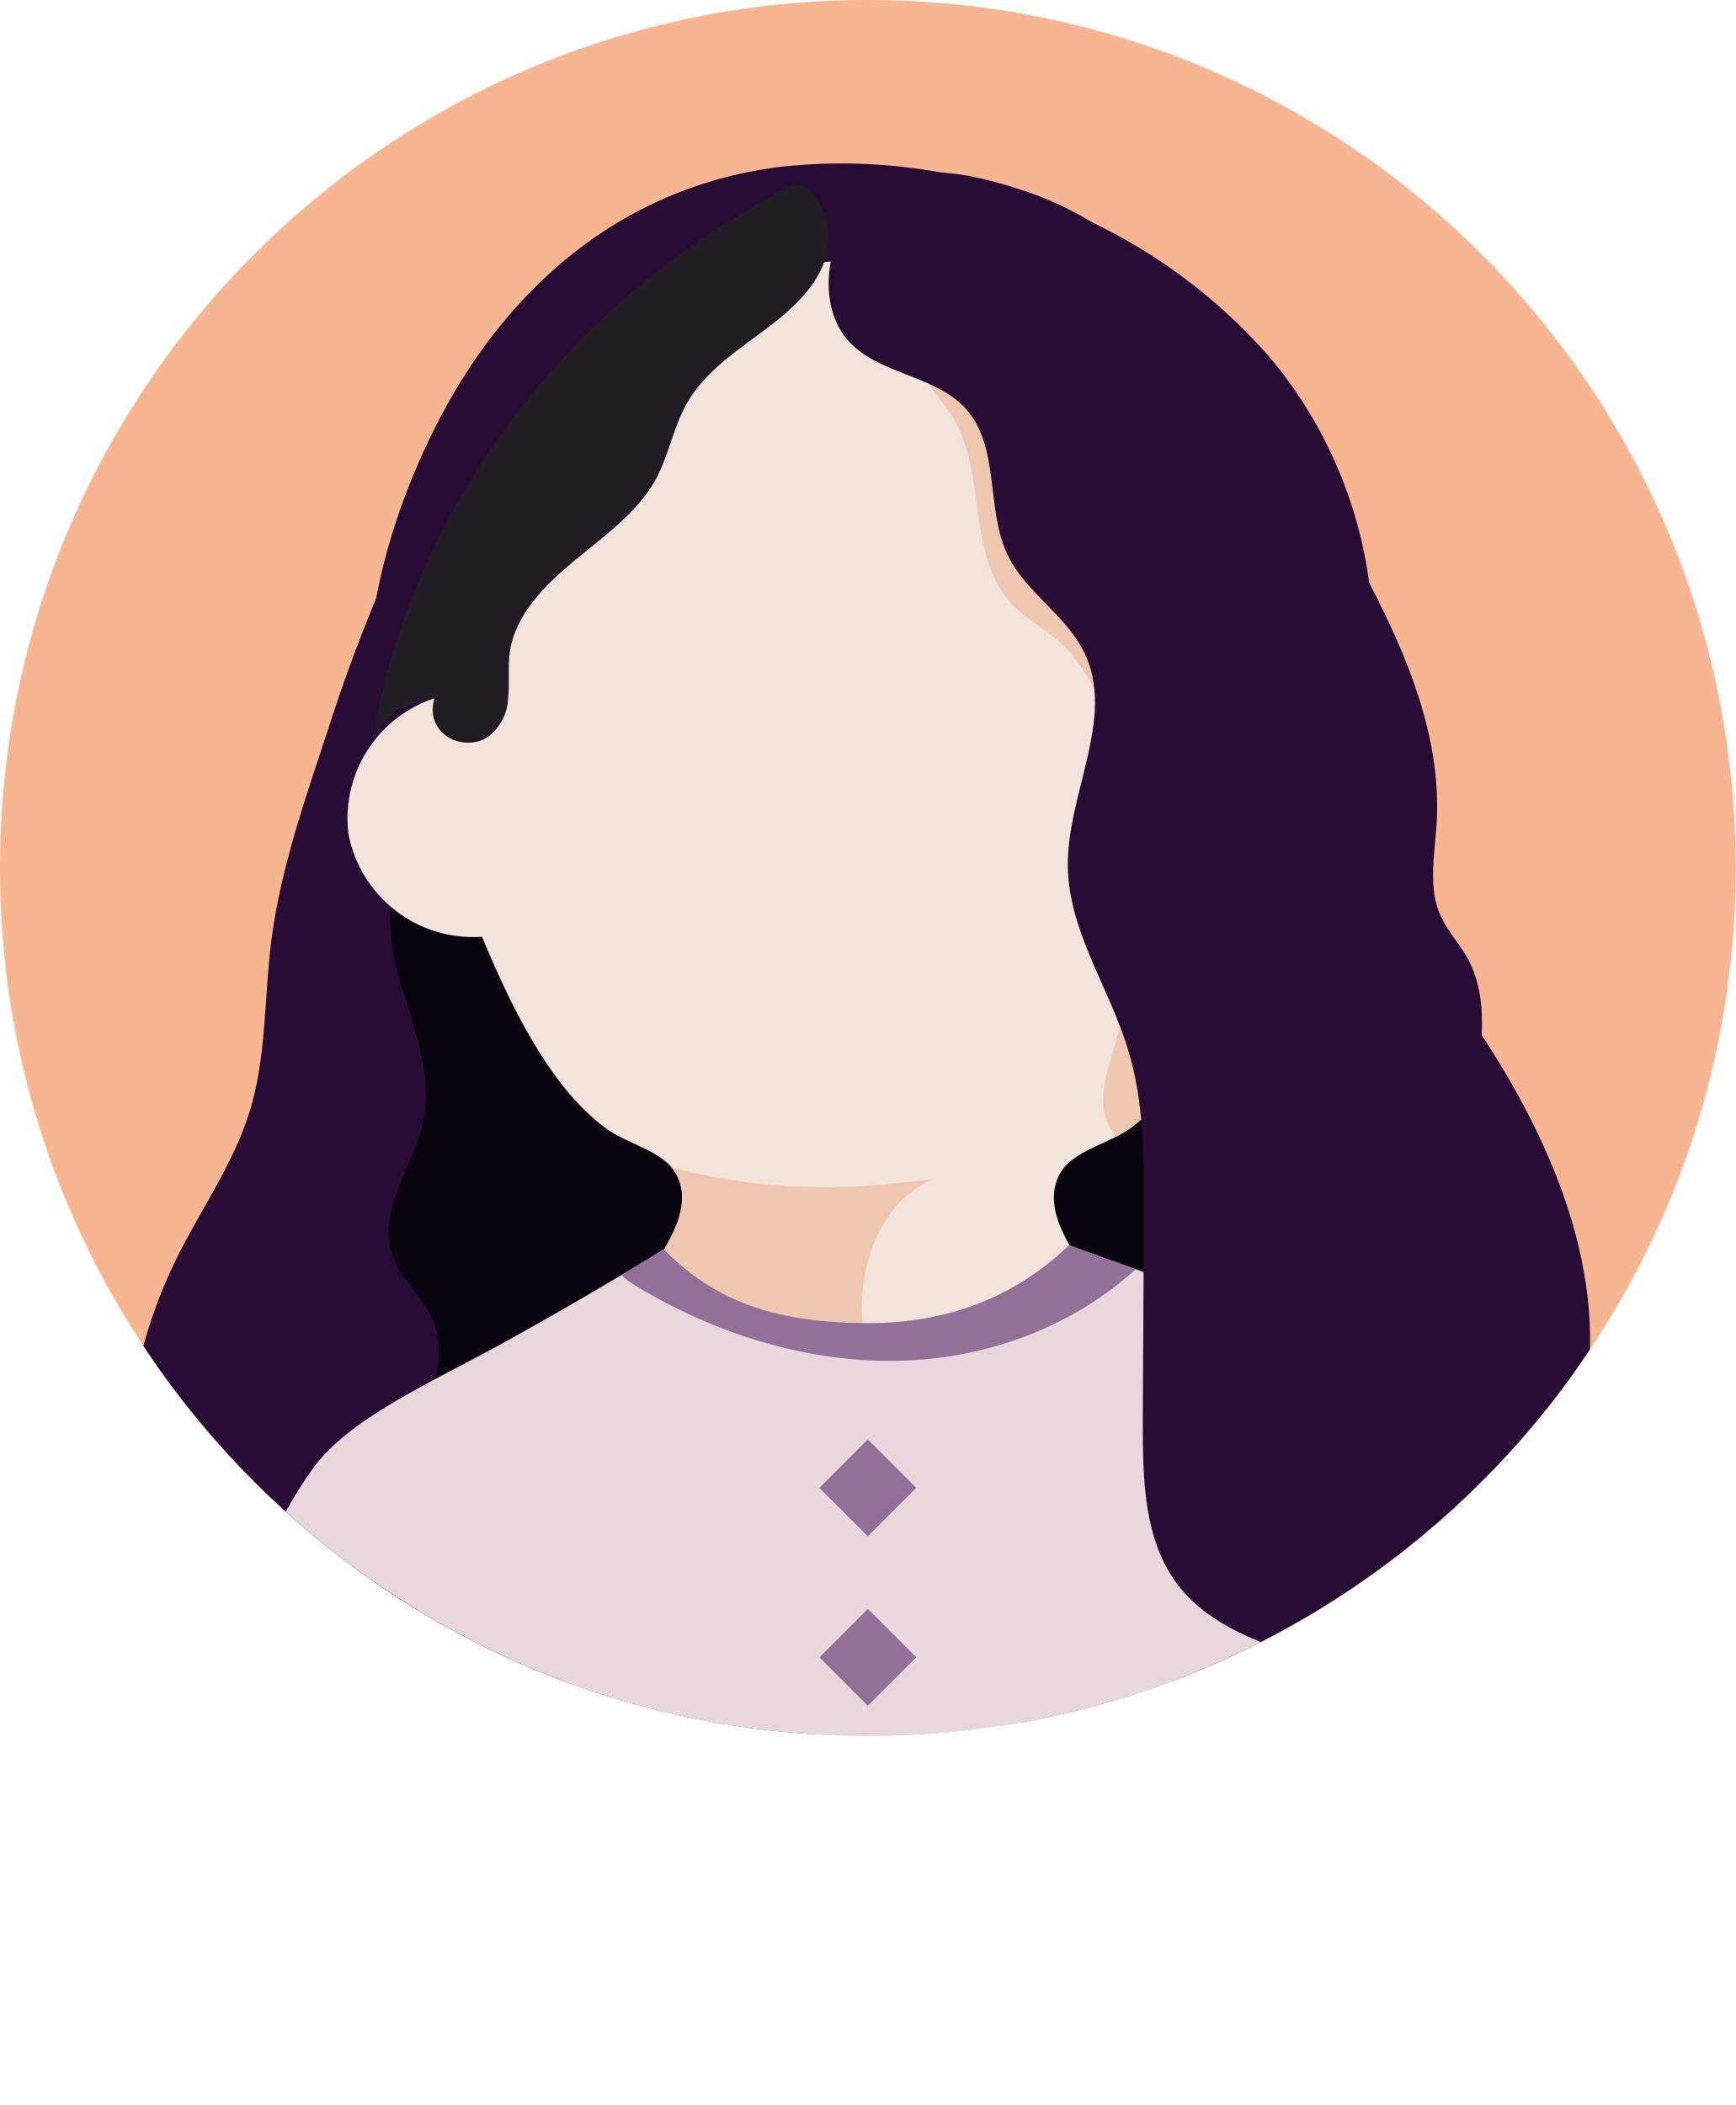
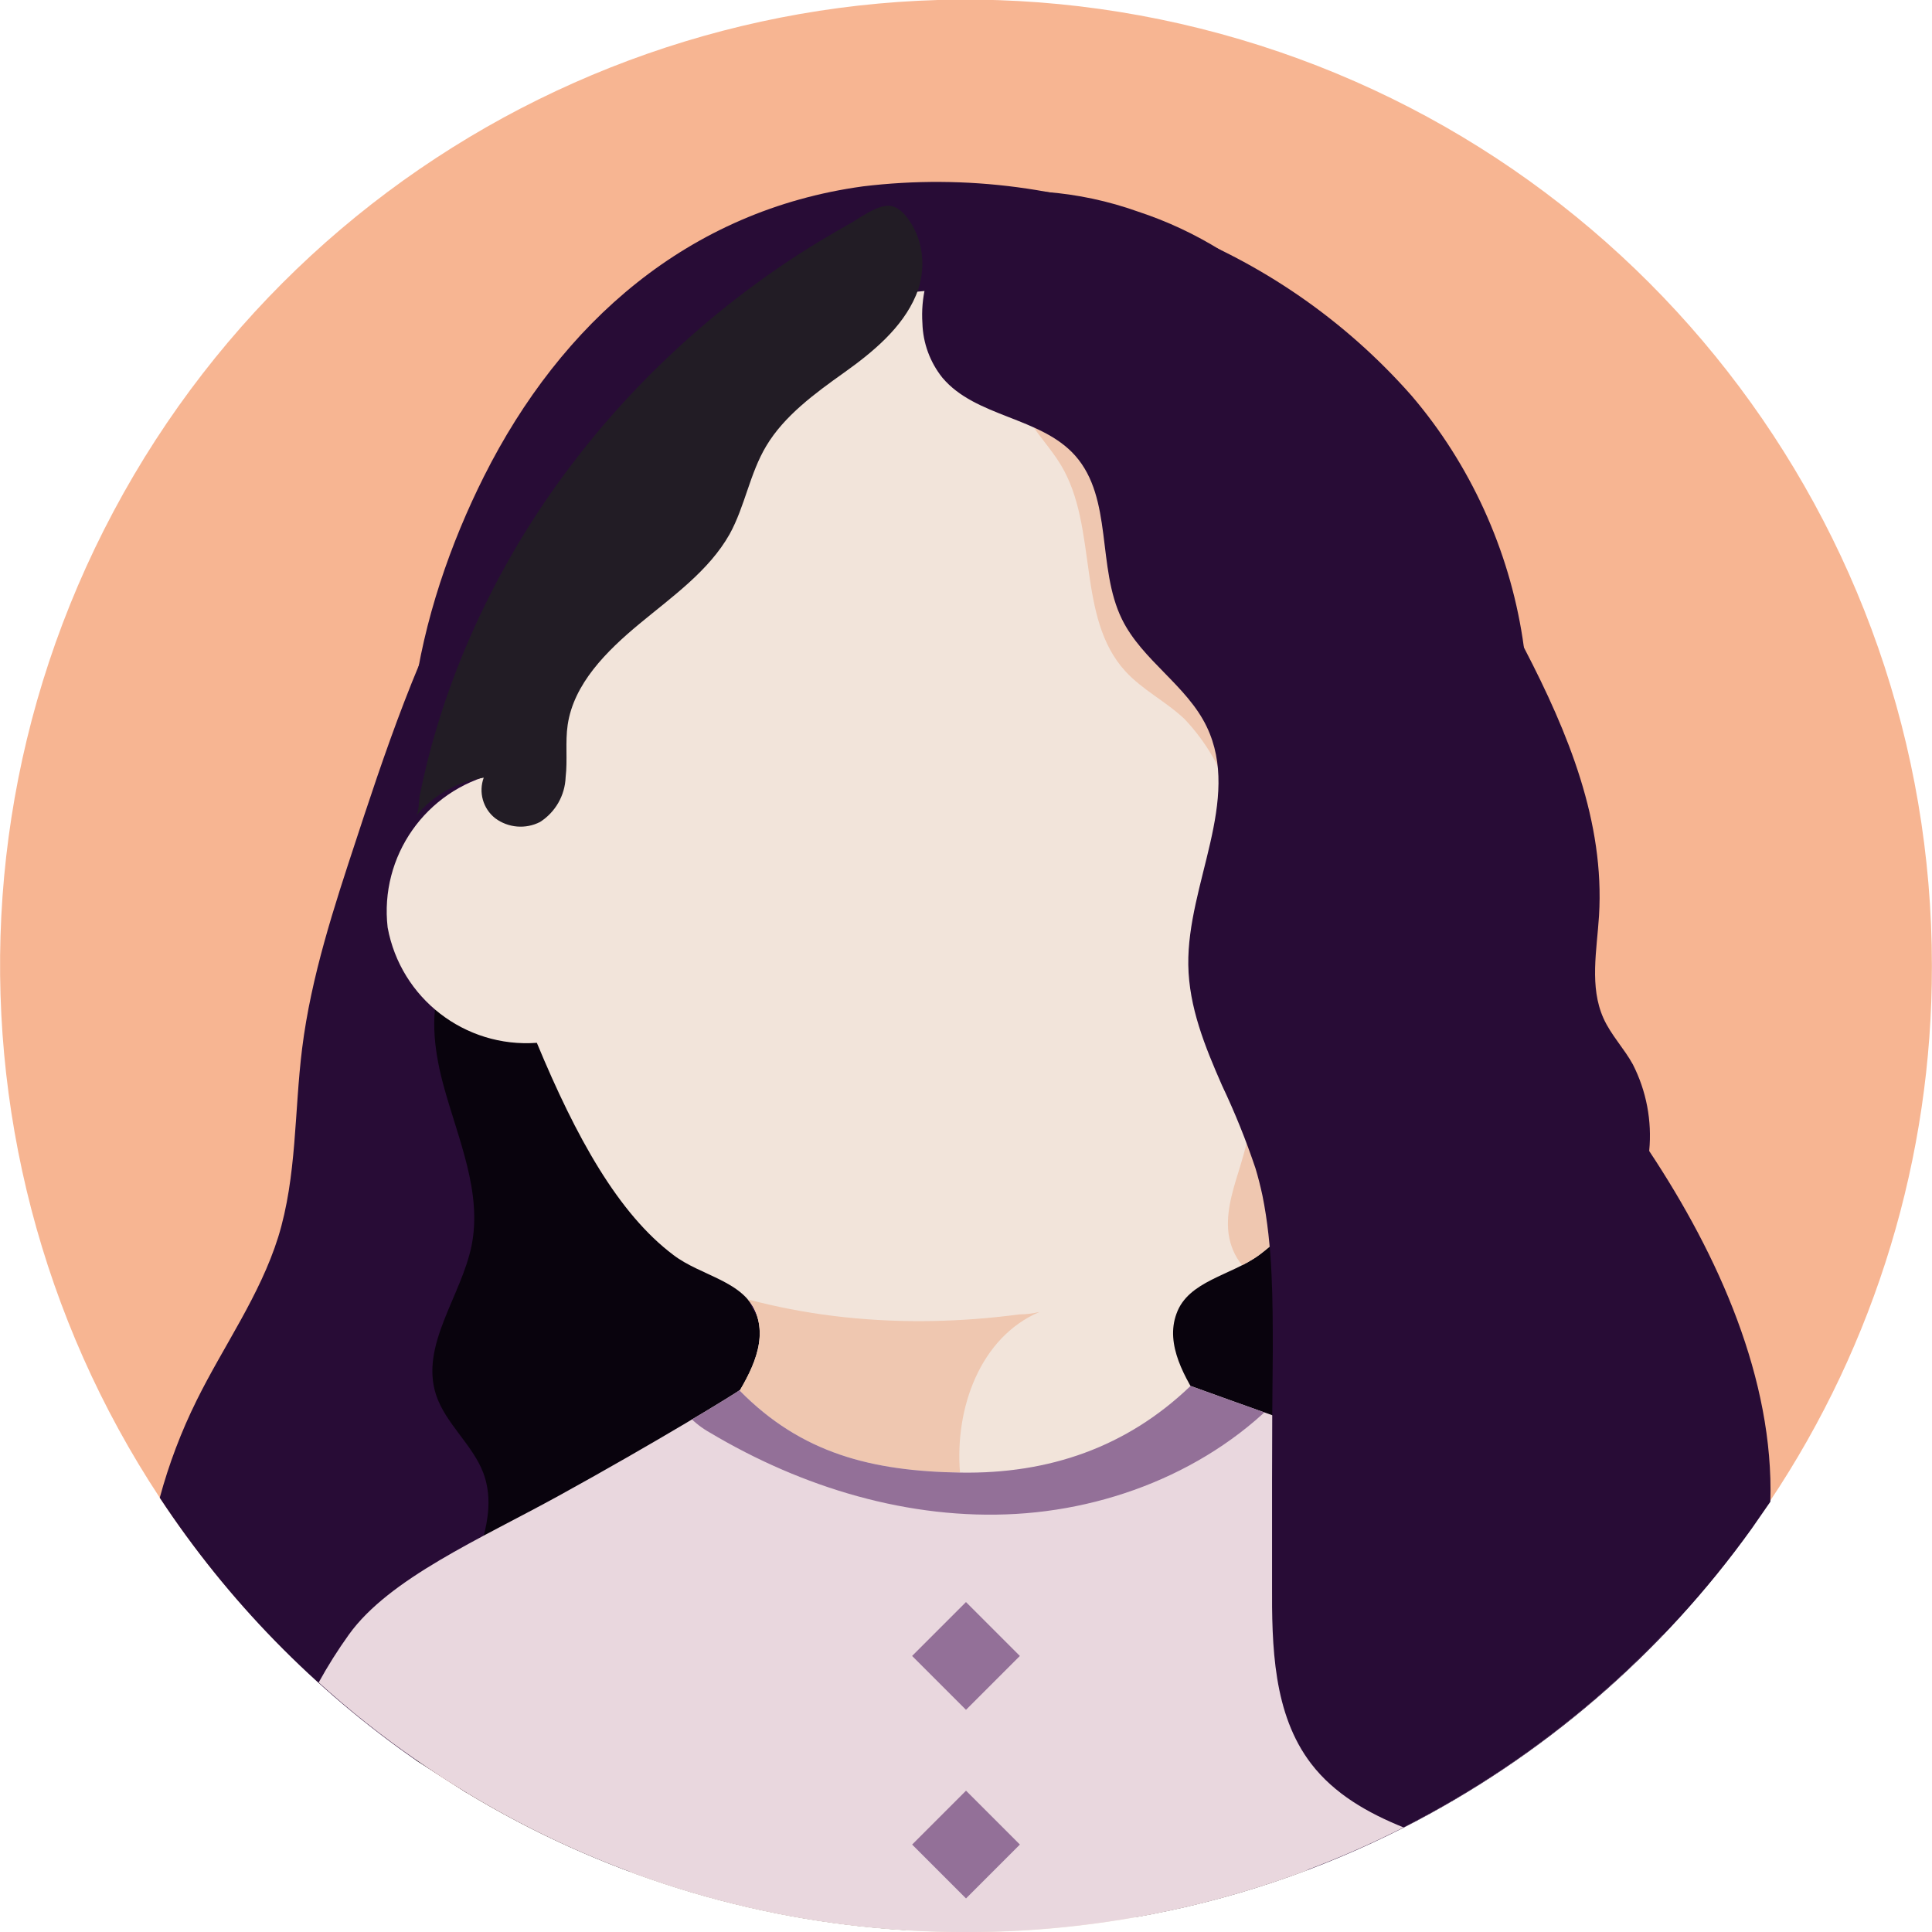
- <svg xmlns="http://www.w3.org/2000/svg" viewBox="0 0 186.6 226.28">
+ <svg xmlns="http://www.w3.org/2000/svg" viewBox="0 0 186.59 186.6">
  <defs>
-     <style>.cls-1{fill:#f7b592;}.cls-2{fill:#f2e4da;}.cls-3{fill:#e9d7de;}.cls-4{clip-path:url(#clip-path);}.cls-5{fill:#280c36;}.cls-6{fill:#09030d;}.cls-7{clip-path:url(#clip-path-2);}.cls-8{fill:#efc7b0;}.cls-9{clip-path:url(#clip-path-3);}.cls-10{fill:#937098;}.cls-11{fill:#221c25;}</style>
+     <style>.cls-1{fill:#f2e4da;}.cls-2{fill:#e9d7de;}.cls-3{fill:#f7b592;}.cls-4{fill:#280c36;}.cls-5{fill:#09030d;}.cls-6{clip-path:url(#clip-path);}.cls-7{fill:#efc7b0;}.cls-8{clip-path:url(#clip-path-2);}.cls-9{fill:#937098;}.cls-10{fill:#221c25;}</style>
    <clipPath id="clip-path">
-       <circle id="container" class="cls-1" cx="93.3" cy="93.3" r="93.3" />
+       <path class="cls-1" d="M149.15,89.58a13.64,13.64,0,0,1-14.33,11.12c-3.79,9.13-7.86,16.51-13.19,20.5-2.71,2-6.87,2.5-8,5.68-1.11,3,.8,6.2,2.53,8.91,7.52,11.79,14.41,30.27,10.12,44.83a93.55,93.55,0,0,1-32.94,6c-2,0-3.89-.06-5.81-.18a92.73,92.73,0,0,1-26.69-5.64c-.11-.37-.22-.75-.32-1.13-4-15.46,1.73-30.9,10-43.86,1.72-2.71,3.64-5.9,2.53-8.91-1.17-3.18-5.34-3.65-8-5.68-5.33-4-9.41-11.37-13.2-20.5A13.64,13.64,0,0,1,37.44,89.58,13.65,13.65,0,0,1,47.86,74.73C47.65,59.94,54.76,45,66.72,36.24c13.54-10,34.11-11,48.76-2.83C130,41.5,139,58.14,138.73,74.73A13.64,13.64,0,0,1,149.15,89.58Z" />
    </clipPath>
    <clipPath id="clip-path-2">
-       <path class="cls-2" d="M93.29,200.51a59.05,59.05,0,0,1-11.05-1.27c-10.56-2.26-19-8.89-21.76-19.59-4-15.46,1.73-30.9,10-43.86,1.72-2.71,3.64-5.91,2.53-8.92-1.17-3.17-5.33-3.65-8-5.67-5.33-4-9.41-11.37-13.19-20.5A13.64,13.64,0,0,1,37.45,89.58,13.63,13.63,0,0,1,47.86,74.73,47.68,47.68,0,0,1,66.72,36.24c13.54-10,34.11-11,48.76-2.83C130,41.49,139,58.14,138.74,74.73a13.64,13.64,0,0,1,10.41,14.85,13.64,13.64,0,0,1-14.33,11.12c-3.79,9.13-7.86,16.51-13.19,20.5-2.71,2-6.87,2.5-8,5.67-1.11,3,.8,6.21,2.53,8.92,10.17,16,19.2,44.16.91,58.33C110.76,199,101.81,200.68,93.29,200.51Z" />
-     </clipPath>
-     <clipPath id="clip-path-3">
-       <path class="cls-3" d="M89.35,225.41c-22.79-6.49-44.6-17.63-61.21-34.52-1.95-2-3.9-4.2-4.35-6.93a13.88,13.88,0,0,1,.84-6.19c2.12-7,4.75-14,9-19.9,3.9-5.42,12.7-9.24,20.26-13.4,9.47-5.21,17.5-10.15,17.45-10.19,6,6.12,12.82,7.81,21.36,7.95s16.06-2.45,22.22-8.37c10.41,3.77,21.14,7.46,31.55,11.24,3.49,1.26,7.1,2.6,9.79,5.17,3.08,2.94,4.6,7.23,4.93,11.48.5,6.6-1.66,13.2-5,18.9s-7.88,10.62-12.48,15.38c-6.67,6.91-13.63,13.61-21.48,19.14C112.42,222.08,100.88,228.7,89.35,225.41Z" />
+       <path class="cls-2" d="M160.57,157.94a93.36,93.36,0,0,1-25,18.56A93.22,93.22,0,0,1,93.3,186.6c-2,0-3.89-.06-5.81-.18A92.66,92.66,0,0,1,45,173.11q-2.45-1.49-4.79-3.12a90.88,90.88,0,0,1-9.43-7.49,45.57,45.57,0,0,1,2.92-4.63c3.89-5.42,12.7-9.24,20.26-13.4,9.44-5.19,17.45-10.11,17.45-10.19,6,6.12,12.82,7.81,21.36,7.95s16.06-2.45,22.22-8.37c10.41,3.77,21.14,7.46,31.55,11.24,3.49,1.27,7.1,2.6,9.78,5.17A16,16,0,0,1,160.57,157.94Z" />
    </clipPath>
  </defs>
  <g id="Layer_2" data-name="Layer 2">
    <g id="Sue">
      <g id="Sue-2" data-name="Sue">
-         <circle id="container-2" data-name="container" class="cls-1" cx="93.3" cy="93.3" r="93.3" />
-         <g class="cls-4">
-           <g id="profile">
-             <path class="cls-5" d="M34.44,80.91c-2.2,6.67-4.42,13.39-5.29,20.37-.76,6.08-.5,12.35-2.31,18.2C25.11,125.1,21.59,130,19,135.24a52.6,52.6,0,0,0-5.39,20.87c-.24,5.5.76,11.71,5.21,14.94s10.5,2.25,16,1.9C46.65,172.2,58.42,175,70,177.74c16.3,3.81,32.75,7.43,49.48,8.17s33.88-1.55,48.85-9c-2.82-3.08-3.17-7.75-2.34-11.84s2.69-7.92,3.78-11.95c3.89-14.45-2.4-29.74-10.71-42.19s-18.82-23.57-25-37.22c-3.82-8.49-5.9-17.85-11.16-25.53-7.86-11.47-22.29-17.59-36.17-16.9A50.3,50.3,0,0,0,70.38,35c-5.13,2.09-9.61,5.08-14.21,8.11-2.65,1.75-5.37,3.42-7.4,5.91-3.05,3.75-5.27,8.35-7.24,12.73a178.45,178.45,0,0,0-6.39,17.06C34.91,79.49,34.67,80.2,34.44,80.91Z" />
-             <path class="cls-6" d="M42.88,105c1.39,5.07,3.71,10.19,2.68,15.33-1,4.93-5,9.64-3.43,14.44.91,2.76,3.53,4.81,4.56,7.53,1.37,3.65-.36,7.6-1.82,11.22A82.25,82.25,0,0,0,40.09,198c.59,3.38,1.76,7.19,5.14,8.64s7.51-.14,10.91,1.2c2.23.88,3.87,2.92,6.26,3.29s4.5-.94,6.12-2.47,3-3.34,4.92-4.5c2.71-1.6,6.15-1.67,9.37-1.45s6.5.67,9.61-.08,6.07-3.12,6.09-6.08-2.88-5.37-5.71-6.94-6-3-7.45-5.77c-2-3.87.46-8.44-.13-12.68-1-6.79-9.41-11.45-9.4-18.29,0-3.35,2.11-6.36,3-9.59a14.26,14.26,0,0,0-3-13c-1.71-2-4.13-4-3.67-6.51.31-1.71,1.92-2.94,2.71-4.52a6.82,6.82,0,0,0-.69-6.56,22.47,22.47,0,0,0-5-5.08c0-.3-1.62-1.35-1.9-1.58l-2-1.66-3.9-3.24-7.91-6.58c-1.86-1.55-3.86-3.83-6.67-3.45a5.59,5.59,0,0,0-4.38,4.07C41.53,98.31,42,101.86,42.88,105Z" />
-             <path class="cls-5" d="M43,89.51C36.3,75.94,40.29,58.86,46.75,46,54.2,31.17,66.5,20.31,83.35,18a59.25,59.25,0,0,1,29.33,3.89,59.32,59.32,0,0,1,23.64,16.31c11.38,13.29,14.93,33,7,48.94-3.36,6.78-8.88,12.87-16.21,15.71-7.88,3-16.78,2-25.22,1l-15.91-2c-5.13-.65-10.37-1.65-15.54-1.88-3.14-.14-5.76.9-8.75,1.58-3.32.75-6.57-.35-9.4-2A23.89,23.89,0,0,1,43,89.51Z" />
-             <path class="cls-6" d="M121.83,115.52a5.06,5.06,0,0,1,2.69-.63c1.42.18,2.44,1.42,3.28,2.58a29.89,29.89,0,0,1,5.15,10c.91,3.66.55,7.79-1.71,10.8a13.82,13.82,0,0,1-7.58,4.65c-2.7.73-5.73.89-8.14-.52-3.14-1.83-4.37-5.81-4.41-9.45a22.35,22.35,0,0,1,2.09-9.66c1-2,1.89-3.81,3.79-5.06A35.79,35.79,0,0,1,121.83,115.52Z" />
-             <path class="cls-2" d="M93.29,200.51a59.05,59.05,0,0,1-11.05-1.27c-10.56-2.26-19-8.89-21.76-19.59-4-15.46,1.73-30.9,10-43.86,1.72-2.71,3.64-5.91,2.53-8.92-1.17-3.17-5.33-3.65-8-5.67-5.33-4-9.41-11.37-13.19-20.5A13.64,13.64,0,0,1,37.45,89.58,13.63,13.63,0,0,1,47.86,74.73,47.68,47.68,0,0,1,66.72,36.24c13.54-10,34.11-11,48.76-2.83C130,41.49,139,58.14,138.74,74.73a13.64,13.64,0,0,1,10.41,14.85,13.64,13.64,0,0,1-14.33,11.12c-3.79,9.13-7.86,16.51-13.19,20.5-2.71,2-6.87,2.5-8,5.67-1.11,3,.8,6.21,2.53,8.92,10.17,16,19.2,44.16.91,58.33C110.76,199,101.81,200.68,93.29,200.51Z" />
-             <g class="cls-7">
-               <path class="cls-8" d="M100.4,126.71c-5.74,2.44-8.19,9.3-7.68,15.52.58,6.92-.39,13.78-.24,20-1.93-2.14-8.56-7.07-10.41-9.28s-3.66-4.46-5.41-6.74-3.49-4.62-5.17-7-3.29-4.73-4.86-7.14q-1.17-1.81-2.31-3.63a27.68,27.68,0,0,1-2.17-3.77c-.31-.73-.83-1.94.31-2.15a5,5,0,0,1,2.76.59,55.25,55.25,0,0,0,8,2.64,61.82,61.82,0,0,0,8.33,1.48,68.25,68.25,0,0,0,8.46.37,72.32,72.32,0,0,0,8.44-.65A8.08,8.08,0,0,0,100.4,126.71Z" />
-               <path class="cls-8" d="M128.47,114.47a84.32,84.32,0,0,1-11.8,15.16,54.27,54.27,0,0,0,15.15-17.38,29.93,29.93,0,0,0,3.1-7.74,17.14,17.14,0,0,0,.37-5.2c0-.44-.09-.87-.17-1.31,0-.21-.09-.43-.14-.64a1.72,1.72,0,0,0-.16-.61c-.3-.33-.37.53-.38.64-.05.45-.11.89-.18,1.34a38,38,0,0,1-1.17,5.26,46.08,46.08,0,0,1-1.86,5.08,50.46,50.46,0,0,1-2.42,4.82C128.7,114.09,128.59,114.28,128.47,114.47Z" />
-               <path class="cls-8" d="M134.11,82.38a9.7,9.7,0,0,0,2.55-2.53c.92-1.27,2.07-2.55,3.61-2.82a8.09,8.09,0,0,1,4.47.83c0-1.79-1.56-3.35-3.2-4.08-1.19-.53-3.74-.75-4.43.7-.33.69-.51,1.48-.79,2.2-.4,1-.82,2.09-1.26,3.12S134.65,81.24,134.11,82.38Z" />
-               <path class="cls-8" d="M99.18,40.21c.93,1.68,2.3,3.06,3.29,4.7,3.61,6.05,1.47,14.7,6.21,19.91,1.66,1.82,3.95,2.93,5.74,4.63a19.45,19.45,0,0,1,4.43,7.6,56.6,56.6,0,0,1,1,35.37c-.63,2.08-1.39,4.19-1.23,6.36s1.52,4.43,3.66,4.8a4.79,4.79,0,0,0,4.49-2.13,11.72,11.72,0,0,0,1.77-4.89c1.59-8.73.76-17.7-.45-26.49-1.46-10.71-3.52-21.51-8.42-31.15-3.5-6.91-8.37-13-13.19-19.07A18.51,18.51,0,0,0,102,35.47c-.66-.4-1.84-1.13-2.66-.93s-1,1.36-1,2A6.39,6.39,0,0,0,99.18,40.21Z" />
-             </g>
-             <path class="cls-3" d="M89.35,225.41c-22.79-6.49-44.6-17.63-61.21-34.52-1.95-2-3.9-4.2-4.35-6.93a13.88,13.88,0,0,1,.84-6.19c2.12-7,4.75-14,9-19.9,3.9-5.42,12.7-9.24,20.26-13.4,9.47-5.21,17.5-10.15,17.45-10.19,6,6.12,12.82,7.81,21.36,7.95s16.06-2.45,22.22-8.37c10.41,3.77,21.14,7.46,31.55,11.24,3.49,1.26,7.1,2.6,9.79,5.17,3.08,2.94,4.6,7.23,4.93,11.48.5,6.6-1.66,13.2-5,18.9s-7.88,10.62-12.48,15.38c-6.67,6.91-13.63,13.61-21.48,19.14C112.42,222.08,100.88,228.7,89.35,225.41Z" />
-             <g class="cls-9">
-               <path class="cls-10" d="M68.58,138.37c8.88,5.3,19.22,8.44,29.55,7.85s20.58-5.15,27.15-13.14l-9.21-2.83a7.33,7.33,0,0,0-4.27-.42,9,9,0,0,0-2.87,1.95c-4.3,3.56-10.08,5-15.66,4.87s-11-1.55-16.4-3.16a19.93,19.93,0,0,0-5.79-1.16,7.07,7.07,0,0,0-4.26,1.32c-.4.3-1.11.8-1.14,1.36a2.82,2.82,0,0,0,.89,1.82A8.39,8.39,0,0,0,68.58,138.37Z" />
-               <rect class="cls-10" x="89.62" y="156.26" width="7.36" height="7.36" transform="translate(140.42 -19.13) rotate(45)" />
-               <rect class="cls-10" x="89.62" y="174.47" width="7.36" height="7.36" transform="translate(153.3 -13.79) rotate(45)" />
-             </g>
-             <path class="cls-5" d="M92.64,19.62v-.26a27.47,27.47,0,0,0-3.22,8.26c-.7,3-.37,6.45,1.63,8.84,3.22,3.83,9.49,3.78,12.82,7.52,3.68,4.14,2.07,10.82,4.52,15.8,2,4,6.27,6.4,8.19,10.39,3.4,7-1.89,15.16-1.78,23,.11,7,4.47,13,6.49,19.7,1.73,5.7,1.72,11.76,1.69,17.72l-.12,22.38c0,6.05.1,12.6,3.78,17.41,3.41,4.45,9.11,6.37,14.46,8.06,2.72.86,5.58,1.73,8.38,1.18,3.21-.63,5.76-3,7.94-5.47a67.5,67.5,0,0,0,14-24.65,35,35,0,0,1-13-29.29c.39-5.86,2.18-12.19-.7-17.3-.87-1.54-2.12-2.85-2.84-4.46-1.37-3-.64-6.57-.43-9.91.69-11.3-5-21.91-10.43-31.82-4.12-7.44-8.27-14.93-13.7-21.47S118,23.07,109.9,20.44C103.51,18.36,99.11,17.76,92.64,19.62Z" />
-             <path class="cls-11" d="M88.47,28.54c-1.32,3.11-4.15,5.4-7,7.48S75.75,40.18,74,43.09c-1.6,2.66-2.05,5.81-3.54,8.52-2,3.54-5.5,6-8.71,8.66s-6.33,5.8-6.93,9.75c-.25,1.67,0,3.39-.2,5.07a5.36,5.36,0,0,1-2.47,4.32A4.13,4.13,0,0,1,47.83,79a3.45,3.45,0,0,1-1.1-3.92,10.51,10.51,0,0,0-6.56,3.72c.3-.38.28-1.51.37-2,.15-.69.3-1.39.46-2.08.32-1.37.67-2.73,1.07-4.08a77.92,77.92,0,0,1,2.85-8,81.32,81.32,0,0,1,8.21-14.92A86.27,86.27,0,0,1,78.18,23.9c1.26-.79,2.54-1.54,3.85-2.27,1-.56,2.62-1.82,3.84-1.76s2.19,1.67,2.61,2.6A7.6,7.6,0,0,1,89,26.6,7.76,7.76,0,0,1,88.47,28.54Z" />
+         <path class="cls-3" d="M186.59,93.3A92.81,92.81,0,0,1,170.94,145l-1.76,2.54a93.44,93.44,0,0,1-42.94,33,93.55,93.55,0,0,1-32.94,6c-2,0-3.89-.06-5.81-.18A92.83,92.83,0,0,1,45,173.11q-2.45-1.49-4.79-3.12a90.88,90.88,0,0,1-9.43-7.49A93.29,93.29,0,1,1,186.59,93.3Z" />
+         <path class="cls-4" d="M45,173.11c8.43.7,16.79,2.7,25.06,4.63,4.84,1.13,9.7,2.24,14.58,3.27a246.18,246.18,0,0,0,25.09,4.15,92.42,92.42,0,0,0,25.88-8.66,93.6,93.6,0,0,0,33.62-28.92l1.76-2.54c.34-11.83-5-23.76-11.69-33.85l-.18-.28C153.93,103.21,148,96,142.68,88.42a92.66,92.66,0,0,1-8.57-14.74c-3.82-8.49-5.9-17.85-11.16-25.53-7.42-10.83-20.69-16.88-33.83-16.95-.77,0-1.53,0-2.29.05h-.06A50.3,50.3,0,0,0,70.38,35a77.25,77.25,0,0,0-13.24,7.47h0l-.95.63c-2.65,1.75-5.37,3.42-7.4,5.92-3.06,3.75-5.27,8.34-7.24,12.72-.36.8-.71,1.61-1.05,2.42a0,0,0,0,0,0,0c-2,4.78-3.7,9.69-5.33,14.61-.24.71-.47,1.42-.7,2.13-2.2,6.67-4.42,13.4-5.29,20.37-.76,6.08-.5,12.35-2.31,18.21C25.11,125.11,21.59,130,19,135.24a51.28,51.28,0,0,0-3.57,9.42A93.51,93.51,0,0,0,40.16,170Z" />
+         <path class="cls-5" d="M45,173.11a92.66,92.66,0,0,0,42.54,13.31,8.28,8.28,0,0,1-2.14-2.55,7.17,7.17,0,0,1-.76-2.86c-.24-3.16,1.08-6.59.63-9.82-1-6.79-9.42-11.45-9.4-18.29,0-3.35,2.11-6.35,3-9.59a14.26,14.26,0,0,0-3-13c-1.71-2-4.13-4-3.67-6.51.31-1.71,1.92-2.94,2.71-4.51a6.84,6.84,0,0,0-.69-6.57,22.47,22.47,0,0,0-5-5.08c0-.3-1.62-1.34-1.9-1.58l-2-1.66c-1.15-.95-2.29-1.91-3.44-2.85-.15-.14-.31-.26-.46-.39l-7.91-6.57c-1.86-1.55-3.86-3.84-6.67-3.46a4.72,4.72,0,0,0-2.36,1,6.34,6.34,0,0,0-2,3.05c-1,3.14-.46,6.68.39,9.78,1.39,5.07,3.71,10.2,2.68,15.33-1,4.93-5,9.65-3.43,14.44.91,2.76,3.53,4.81,4.56,7.53,1.37,3.65-.36,7.6-1.82,11.22A82,82,0,0,0,40.16,170Z" />
+         <path class="cls-4" d="M43,89.51C36.3,76,40.29,58.86,46.75,46c7.45-14.83,19.74-25.69,36.6-28a59.25,59.25,0,0,1,29.33,3.89,59.32,59.32,0,0,1,23.64,16.31c11.38,13.29,14.93,33,7,48.94-3.36,6.78-8.88,12.88-16.21,15.71-7.88,3-16.78,2-25.22,1l-15.91-2c-5.13-.64-10.37-1.64-15.54-1.88-3.15-.14-5.76.9-8.75,1.58-3.32.75-6.57-.35-9.4-2A24,24,0,0,1,43,89.51Z" />
+         <path class="cls-5" d="M121.83,115.52a5,5,0,0,1,2.69-.63c1.42.18,2.44,1.42,3.28,2.59a29.84,29.84,0,0,1,5.15,10c.91,3.66.55,7.79-1.72,10.8a13.83,13.83,0,0,1-7.57,4.66c-2.7.72-5.73.88-8.14-.52-3.14-1.84-4.37-5.82-4.41-9.46a22.24,22.24,0,0,1,2.09-9.66c1-2,1.89-3.8,3.79-5.06A35.79,35.79,0,0,1,121.83,115.52Z" />
+         <path class="cls-1" d="M149.15,89.58a13.64,13.64,0,0,1-14.33,11.12c-3.79,9.13-7.86,16.51-13.19,20.5-2.71,2-6.87,2.5-8,5.68-1.11,3,.8,6.2,2.53,8.91,7.52,11.79,14.41,30.27,10.12,44.83a93.55,93.55,0,0,1-32.94,6c-2,0-3.89-.06-5.81-.18a92.73,92.73,0,0,1-26.69-5.64c-.11-.37-.22-.75-.32-1.13-4-15.46,1.73-30.9,10-43.86,1.72-2.71,3.64-5.9,2.53-8.91-1.17-3.18-5.34-3.65-8-5.68-5.33-4-9.41-11.37-13.2-20.5A13.64,13.64,0,0,1,37.44,89.58,13.65,13.65,0,0,1,47.86,74.73C47.65,59.94,54.76,45,66.72,36.24c13.54-10,34.11-11,48.76-2.83C130,41.5,139,58.14,138.73,74.73A13.64,13.64,0,0,1,149.15,89.58Z" />
+         <g class="cls-6">
+           <path class="cls-7" d="M100.4,126.71c-5.74,2.45-8.19,9.3-7.68,15.52.58,6.92-.39,13.79-.24,20-1.93-2.14-8.57-7.07-10.41-9.28s-3.66-4.46-5.42-6.74-3.49-4.62-5.16-7-3.29-4.74-4.86-7.15c-.78-1.2-1.56-2.41-2.31-3.63a26.67,26.67,0,0,1-2.17-3.77c-.31-.73-.83-1.93.31-2.15a5.17,5.17,0,0,1,2.75.59,54.88,54.88,0,0,0,8,2.65,61.94,61.94,0,0,0,8.34,1.47,68.18,68.18,0,0,0,8.45.37,74.55,74.55,0,0,0,8.45-.64A8.6,8.6,0,0,0,100.4,126.71Z" />
+           <path class="cls-7" d="M128.47,114.48a84.25,84.25,0,0,1-11.8,15.15,54,54,0,0,0,15.14-17.38,29.61,29.61,0,0,0,3.11-7.74,17.1,17.1,0,0,0,.37-5.19q-.06-.66-.18-1.32c0-.21-.08-.42-.13-.63a1.77,1.77,0,0,0-.16-.62c-.31-.33-.37.53-.39.65,0,.44-.1.89-.17,1.33a37.7,37.7,0,0,1-1.17,5.26,45.35,45.35,0,0,1-1.86,5.08,50.46,50.46,0,0,1-2.42,4.82Z" />
+           <path class="cls-7" d="M134.11,82.38a9.41,9.41,0,0,0,2.55-2.53c.92-1.27,2.07-2.55,3.61-2.82a8.11,8.11,0,0,1,4.47.83c0-1.79-1.56-3.35-3.2-4.07-1.19-.53-3.74-.75-4.43.7-.33.69-.51,1.47-.79,2.19q-.6,1.57-1.26,3.12C134.56,81,134.65,81.24,134.11,82.38Z" />
+           <path class="cls-7" d="M99.18,40.22c.92,1.67,2.3,3.05,3.29,4.7,3.61,6,1.47,14.7,6.21,19.9,1.66,1.82,3.95,2.94,5.73,4.63a19.31,19.31,0,0,1,4.44,7.61,56.57,56.57,0,0,1,1,35.36c-.63,2.08-1.39,4.19-1.23,6.36s1.52,4.43,3.66,4.8a4.77,4.77,0,0,0,4.49-2.13,11.72,11.72,0,0,0,1.77-4.89c1.59-8.72.76-17.7-.45-26.49-1.46-10.71-3.53-21.51-8.42-31.15-3.51-6.9-8.37-13-13.19-19.07A18.29,18.29,0,0,0,102,35.48c-.66-.41-1.85-1.13-2.66-.94s-1,1.36-1,2A6.43,6.43,0,0,0,99.18,40.22Z" />
+         </g>
+         <g id="shirt">
+           <path class="cls-2" d="M160.57,157.94a93.36,93.36,0,0,1-25,18.56A93.22,93.22,0,0,1,93.3,186.6c-2,0-3.89-.06-5.81-.18A92.66,92.66,0,0,1,45,173.11q-2.45-1.49-4.79-3.12a90.88,90.88,0,0,1-9.43-7.49,45.57,45.57,0,0,1,2.92-4.63c3.89-5.42,12.7-9.24,20.26-13.4,9.44-5.19,17.45-10.11,17.45-10.19,6,6.12,12.82,7.81,21.36,7.95s16.06-2.45,22.22-8.37c10.41,3.77,21.14,7.46,31.55,11.24,3.49,1.27,7.1,2.6,9.78,5.17A16,16,0,0,1,160.57,157.94Z" />
+           <g class="cls-8">
+             <path class="cls-9" d="M68.57,138.37c8.89,5.3,19.23,8.45,29.56,7.85s20.58-5.14,27.15-13.14l-9.21-2.83a7.41,7.41,0,0,0-4.27-.42,9,9,0,0,0-2.87,1.95c-4.3,3.56-10.08,5-15.66,4.87s-11-1.54-16.4-3.16a20.27,20.27,0,0,0-5.79-1.16,7.05,7.05,0,0,0-4.26,1.32c-.4.3-1.11.81-1.14,1.36a2.81,2.81,0,0,0,.88,1.82A8.81,8.81,0,0,0,68.57,138.37Z" />
+             <rect class="cls-9" x="89.62" y="156.26" width="7.36" height="7.36" transform="translate(140.42 -19.13) rotate(45)" />
+             <rect class="cls-9" x="89.62" y="174.47" width="7.36" height="7.36" transform="translate(153.3 -13.79) rotate(45)" />
          </g>
        </g>
+         <path class="cls-4" d="M169.18,147.58a93.6,93.6,0,0,1-33.62,28.92c-3.46-1.4-6.68-3.23-8.92-6.15-3.68-4.8-3.81-11.35-3.78-17.41q0-4.92,0-9.84,0-6.27.07-12.54c0-5,0-10.18-1-15.1-.19-.88-.41-1.76-.67-2.62a72.68,72.68,0,0,0-3.23-8c-1.66-3.78-3.2-7.57-3.26-11.65-.11-7.81,5.17-15.93,1.78-23-1.92-4-6.24-6.41-8.19-10.39-2.45-5-.84-11.65-4.52-15.8-3.33-3.74-9.6-3.69-12.82-7.52a8.83,8.83,0,0,1-1.93-5.26,12,12,0,0,1,.3-3.58,27.47,27.47,0,0,1,3.22-8.26v.26A24.62,24.62,0,0,1,101,18.54h0a34.22,34.22,0,0,1,8.92,1.9,36.93,36.93,0,0,1,8,3.74,0,0,0,0,1,0,0,51.26,51.26,0,0,1,12.39,11c5.43,6.55,9.58,14,13.7,21.48,1.09,2,2.19,4,3.24,6h0c4.23,8.14,7.74,16.74,7.19,25.78-.21,3.34-.94,6.86.43,9.91.72,1.61,2,2.92,2.84,4.46a15.16,15.16,0,0,1,1.58,8.31c-.13,3-.69,6-.89,9A35.11,35.11,0,0,0,169.18,147.58Z" />
+         <path class="cls-10" d="M88.46,28.54C87.15,31.65,84.32,34,81.51,36s-5.76,4.16-7.5,7.07c-1.6,2.67-2.05,5.81-3.54,8.52-2,3.54-5.5,6-8.71,8.66s-6.34,5.8-6.93,9.75c-.25,1.68,0,3.39-.2,5.07a5.36,5.36,0,0,1-2.47,4.32,4.11,4.11,0,0,1-4.33-.36,3.47,3.47,0,0,1-1.11-3.92,10.46,10.46,0,0,0-6.55,3.71c.3-.38.28-1.51.37-2,.14-.7.3-1.39.46-2.09.31-1.36.67-2.72,1.07-4.07a76.27,76.27,0,0,1,2.85-8,81.07,81.07,0,0,1,8.21-14.93A85.64,85.64,0,0,1,64.36,34.64,86.79,86.79,0,0,1,78.18,23.9q1.89-1.17,3.85-2.27c1-.56,2.62-1.81,3.84-1.76s2.19,1.67,2.61,2.61A7.56,7.56,0,0,1,89,26.6,7.38,7.38,0,0,1,88.46,28.54Z" />
      </g>
    </g>
  </g>
</svg>
